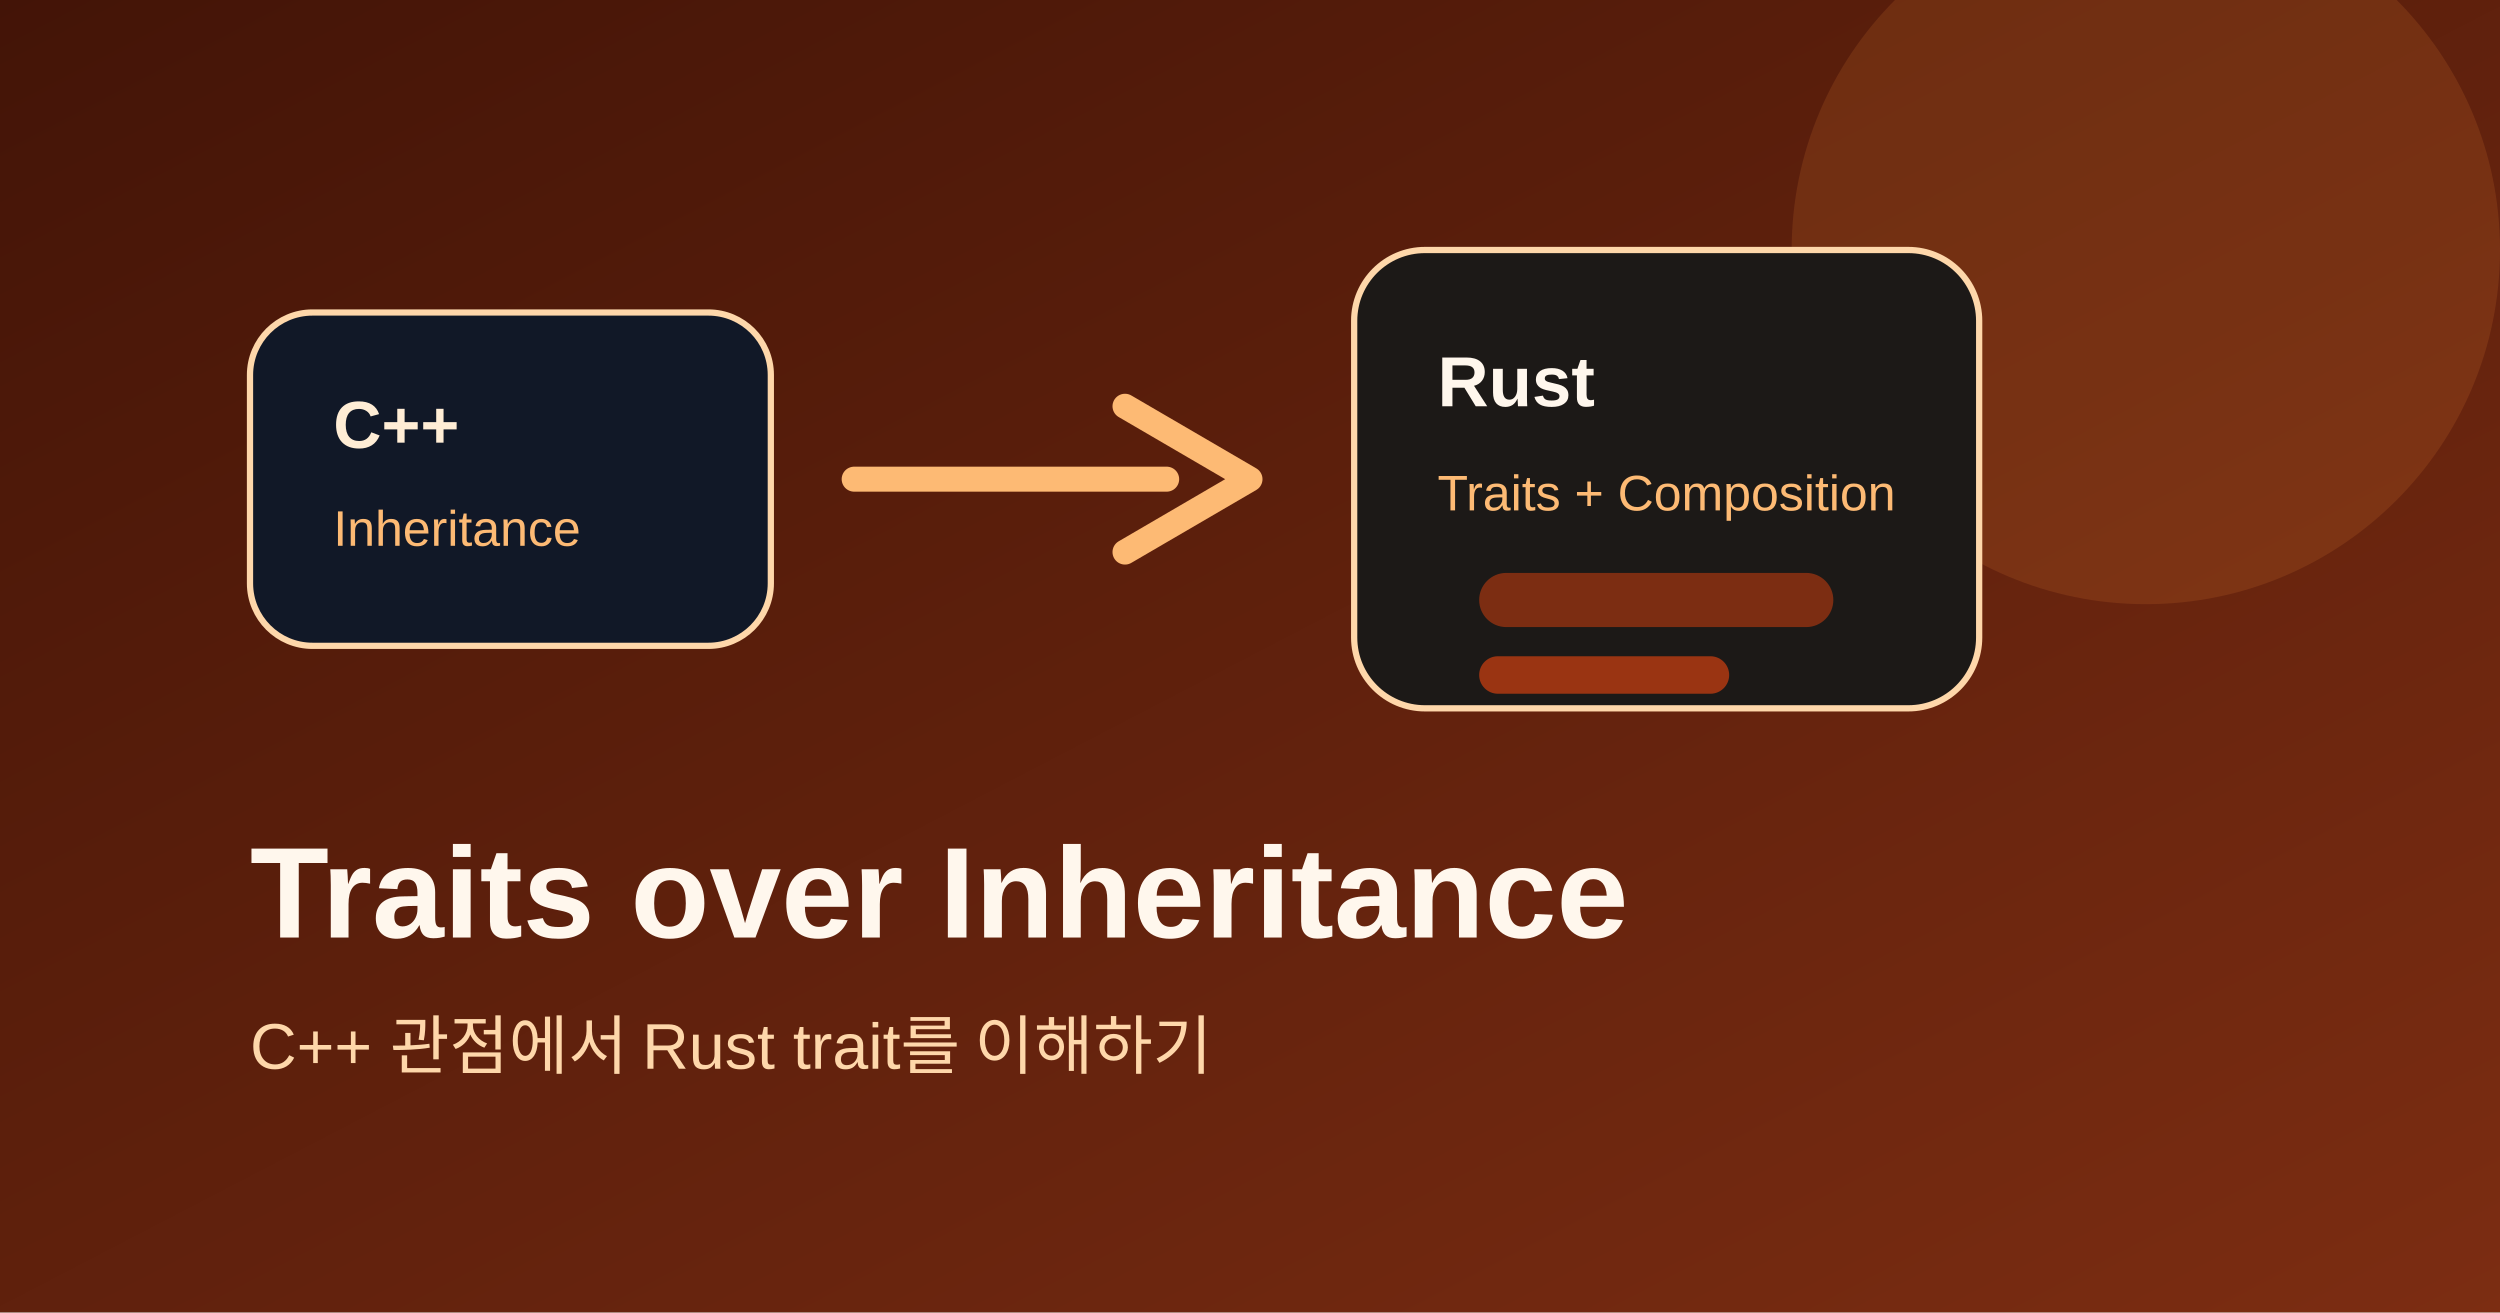
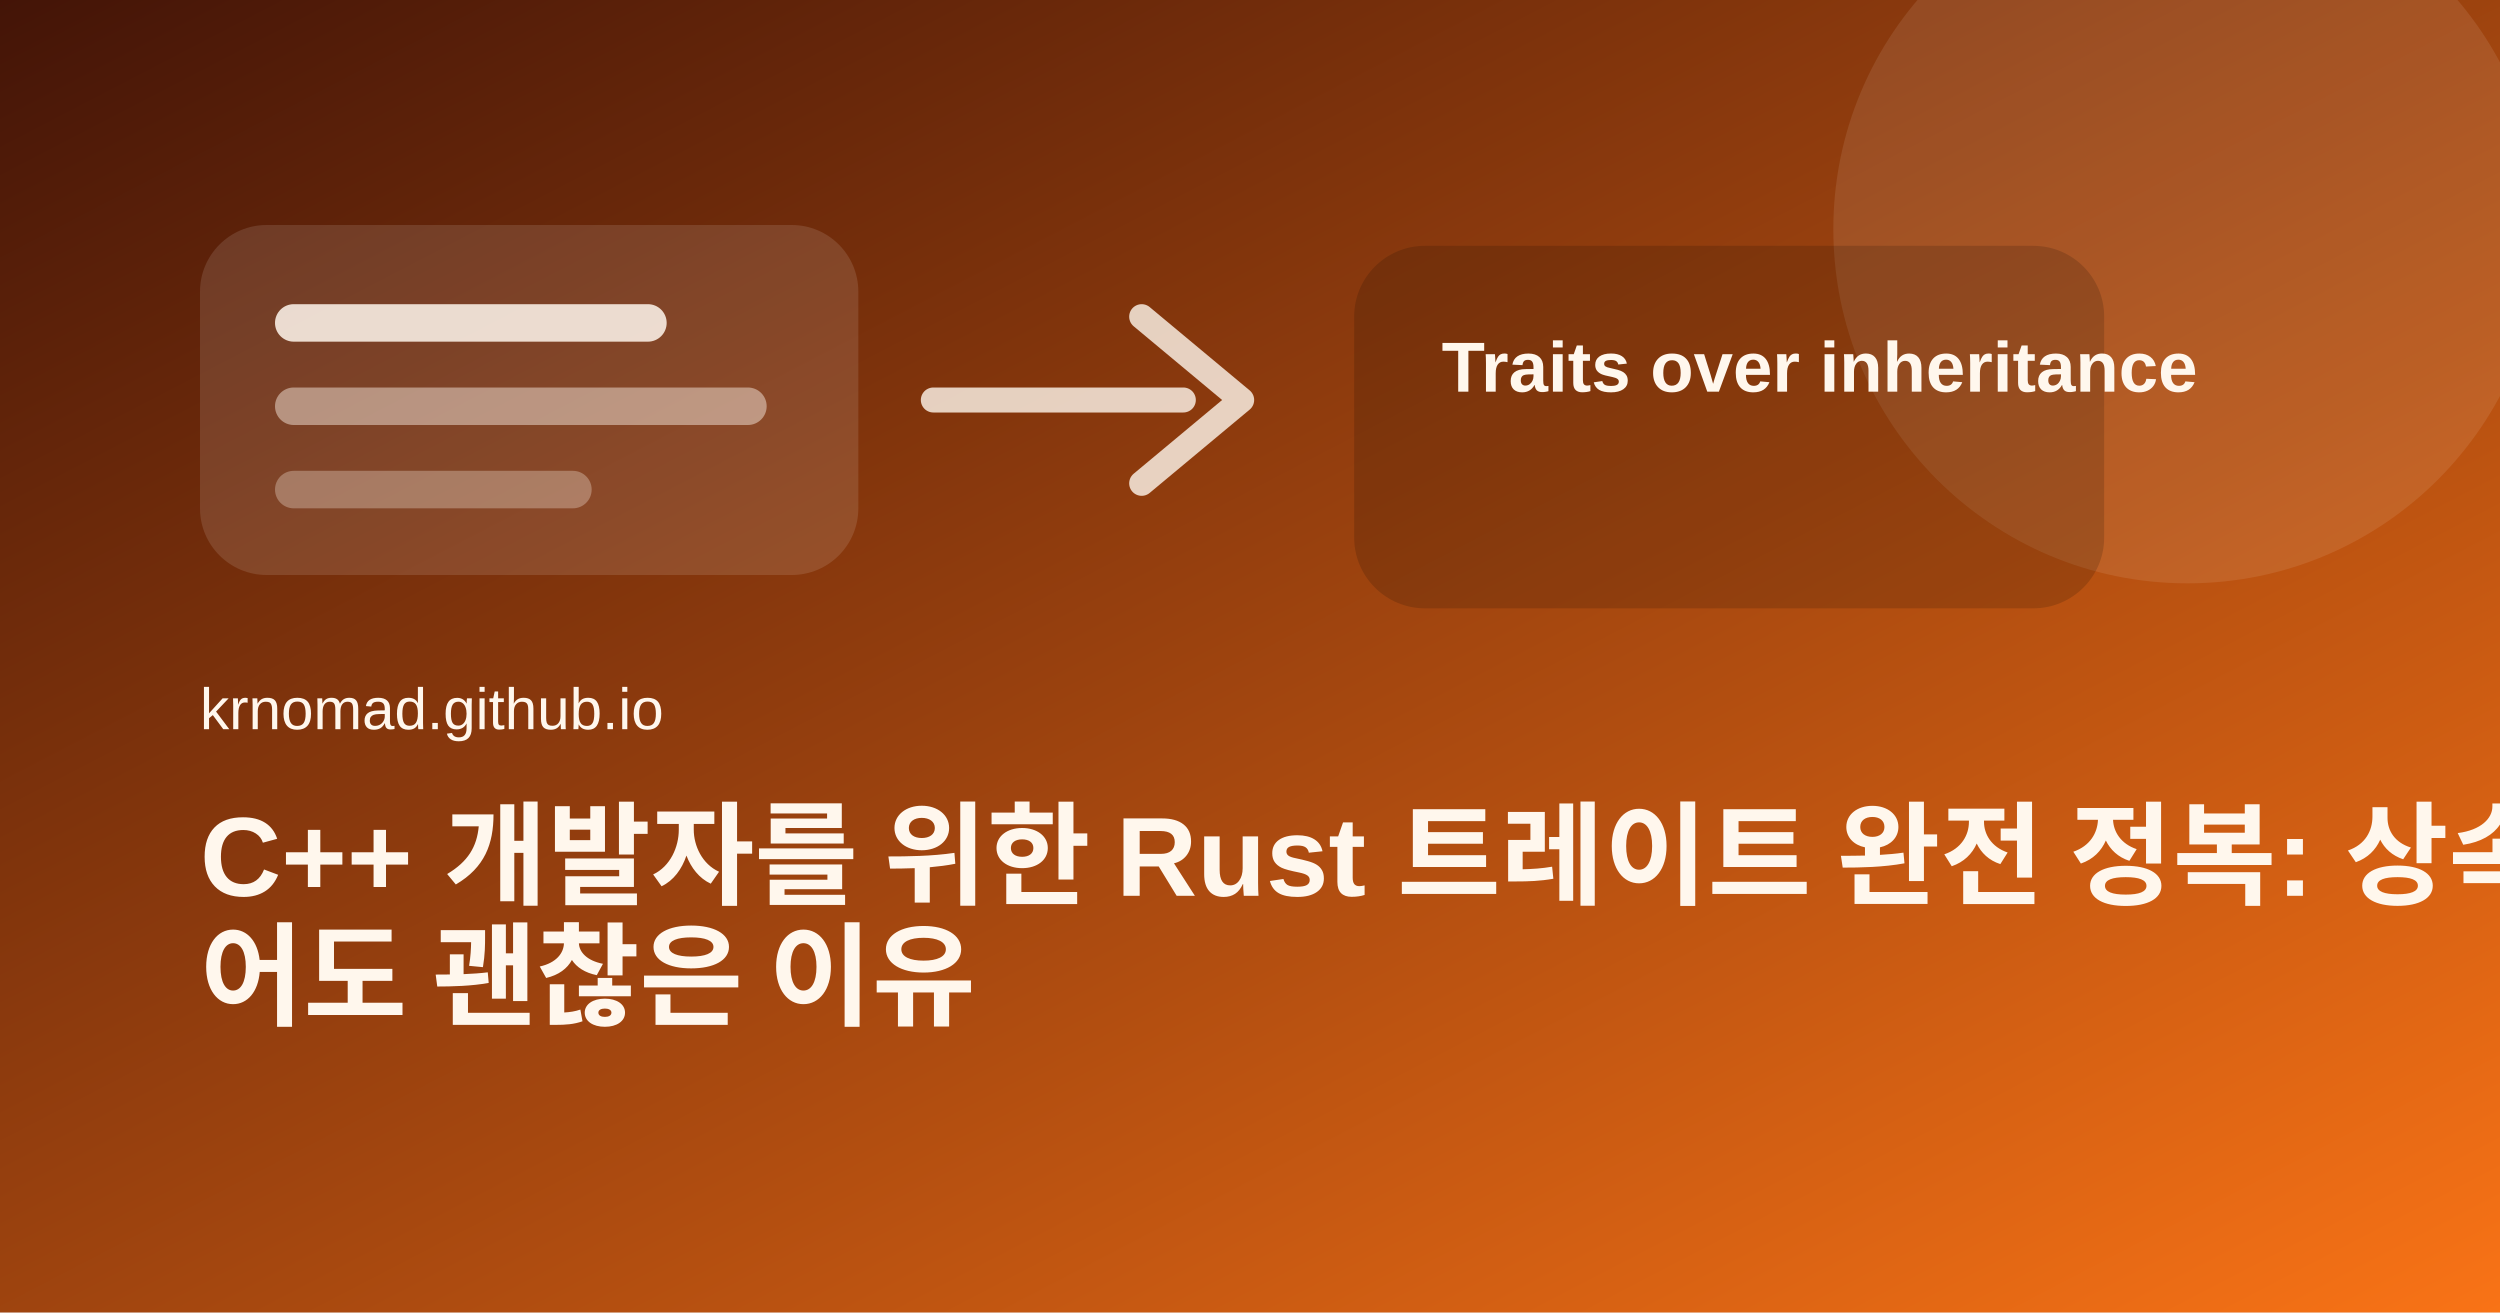
<svg xmlns="http://www.w3.org/2000/svg" viewBox="0 0 1200 630" role="img" aria-labelledby="title desc">
  <defs>
    <linearGradient id="bg" x1="0" x2="1" y1="0" y2="1">
      <stop offset="0%" stop-color="#431407" />
-       <stop offset="100%" stop-color="#7c2d12" />
+       <stop offset="100%" stop-color="#f97316" />
    </linearGradient>
  </defs>
  <rect width="1200" height="630" fill="url(#bg)" />
-   <circle cx="1030" cy="120" r="170" fill="#fb923c" opacity="0.14" />
-   <rect x="120" y="150" width="250" height="160" rx="30" fill="#111827" stroke="#fed7aa" stroke-width="3" />
-   <text x="160" y="215" fill="#ffedd5" font-family="Arial, sans-serif" font-size="32" font-weight="700">C++</text>
-   <text x="160" y="262" fill="#fdba74" font-family="Arial, sans-serif" font-size="24">Inheritance</text>
-   <path d="M410 230h150" stroke="#fdba74" stroke-width="12" stroke-linecap="round" />
-   <path d="M540 195l60 35-60 35" fill="none" stroke="#fdba74" stroke-width="12" stroke-linecap="round" stroke-linejoin="round" />
-   <rect x="650" y="120" width="300" height="220" rx="34" fill="#1c1917" stroke="#fed7aa" stroke-width="3" />
-   <text x="690" y="195" fill="#fff7ed" font-family="Arial, sans-serif" font-size="34" font-weight="700">Rust</text>
-   <text x="690" y="245" fill="#fdba74" font-family="Arial, sans-serif" font-size="24">Traits + Composition</text>
-   <rect x="710" y="275" width="170" height="26" rx="13" fill="#7c2d12" />
-   <rect x="710" y="315" width="120" height="18" rx="9" fill="#9a3412" />
-   <text x="120" y="450" fill="#fff7ed" font-family="Arial, sans-serif" font-size="62" font-weight="700">Traits over Inheritance</text>
-   <text x="120" y="513" fill="#fed7aa" font-family="Arial, sans-serif" font-size="31">C++ 관점에서 Rust trait를 이해하기</text>
+   <circle cx="1050" cy="110" r="170" fill="#fff7ed" opacity="0.1" />
+   <rect x="96" y="108" width="316" height="168" rx="32" fill="#ffffff" opacity="0.12" />
+   <rect x="132" y="146" width="188" height="18" rx="9" fill="#fff7ed" opacity="0.85" />
+   <rect x="132" y="186" width="236" height="18" rx="9" fill="#fff7ed" opacity="0.45" />
+   <rect x="132" y="226" width="152" height="18" rx="9" fill="#fff7ed" opacity="0.3" />
+   <path d="M448 192h120" stroke="#fff7ed" stroke-width="12" stroke-linecap="round" opacity="0.8" />
+   <path d="M548 152l48 40-48 40" fill="none" stroke="#fff7ed" stroke-width="12" stroke-linecap="round" stroke-linejoin="round" opacity="0.8" />
+   <rect x="650" y="118" width="360" height="174" rx="34" fill="#000000" opacity="0.15" />
+   <text x="692" y="188" fill="#fff7ed" font-family="Arial, sans-serif" font-size="34" font-weight="700">Traits over inheritance</text>
+   <text x="96" y="350" fill="#fff7ed" font-family="Arial, sans-serif" font-size="28">krnomad.github.io</text>
+   <text x="96" y="430" fill="#fff7ed" font-family="Arial, sans-serif" font-size="54" font-weight="700">C++ 개발자를 위한 Rust 트레이트 완전 정복: 상속이 없</text>
+   <text x="96" y="488" fill="#fff7ed" font-family="Arial, sans-serif" font-size="54" font-weight="700">어도 괜찮은 이유</text>
</svg>
